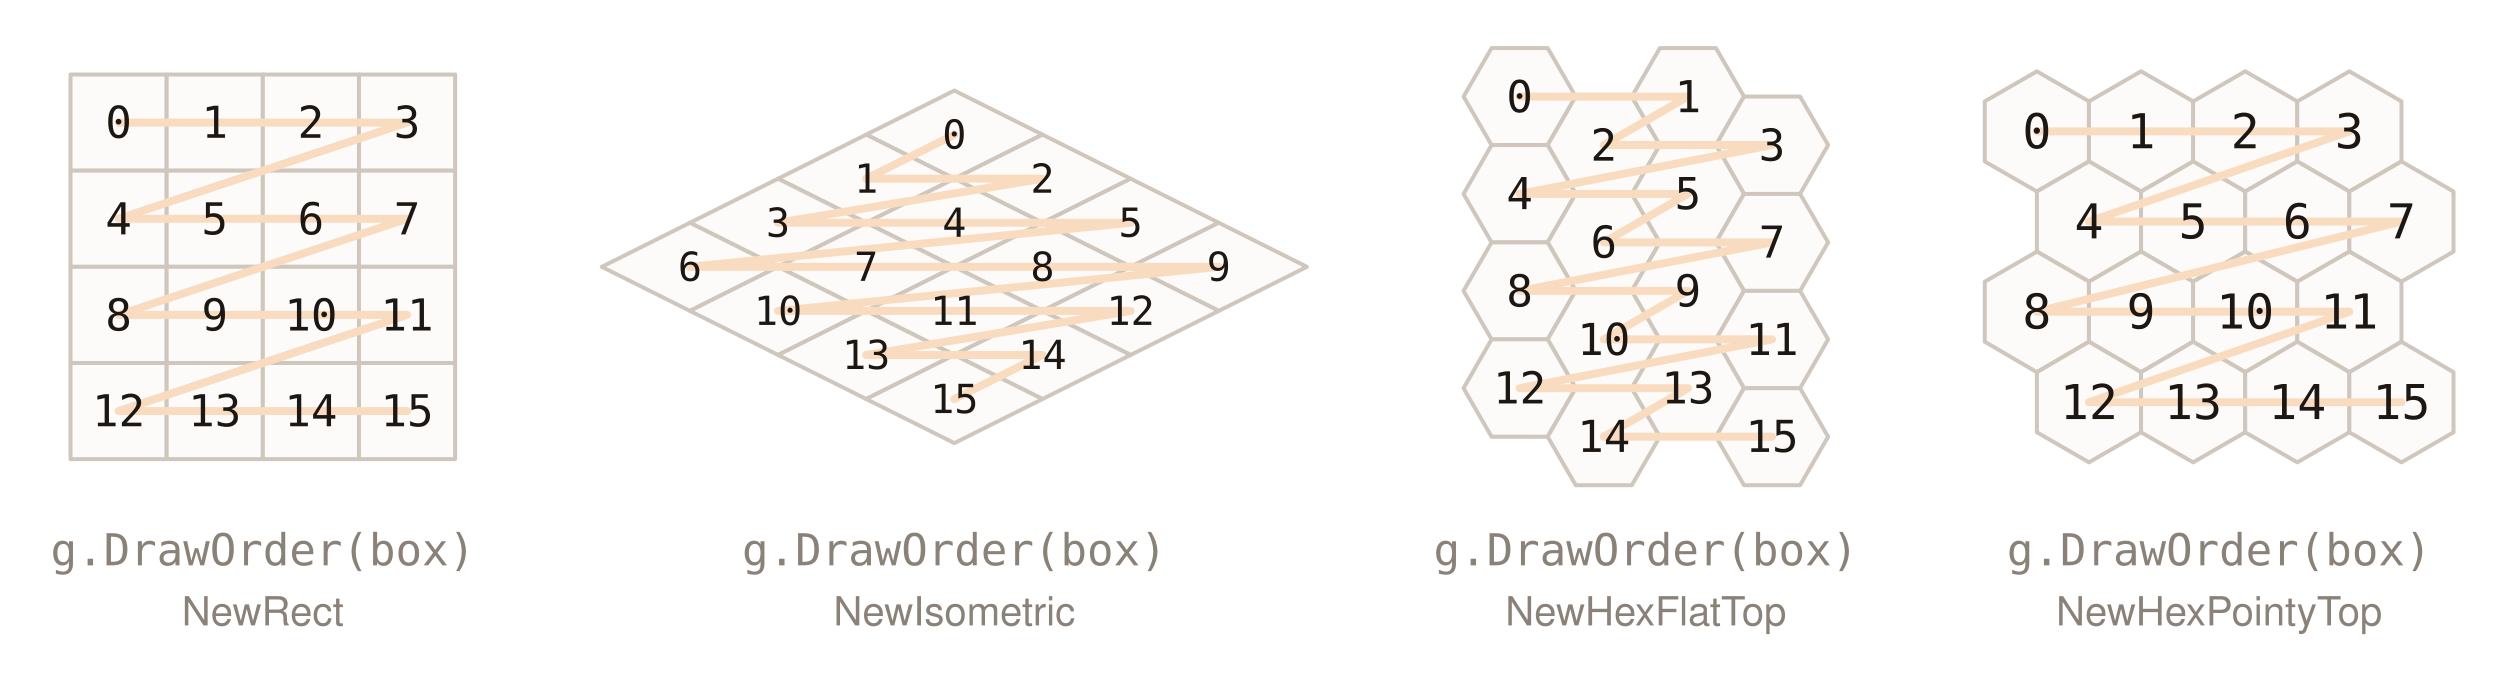
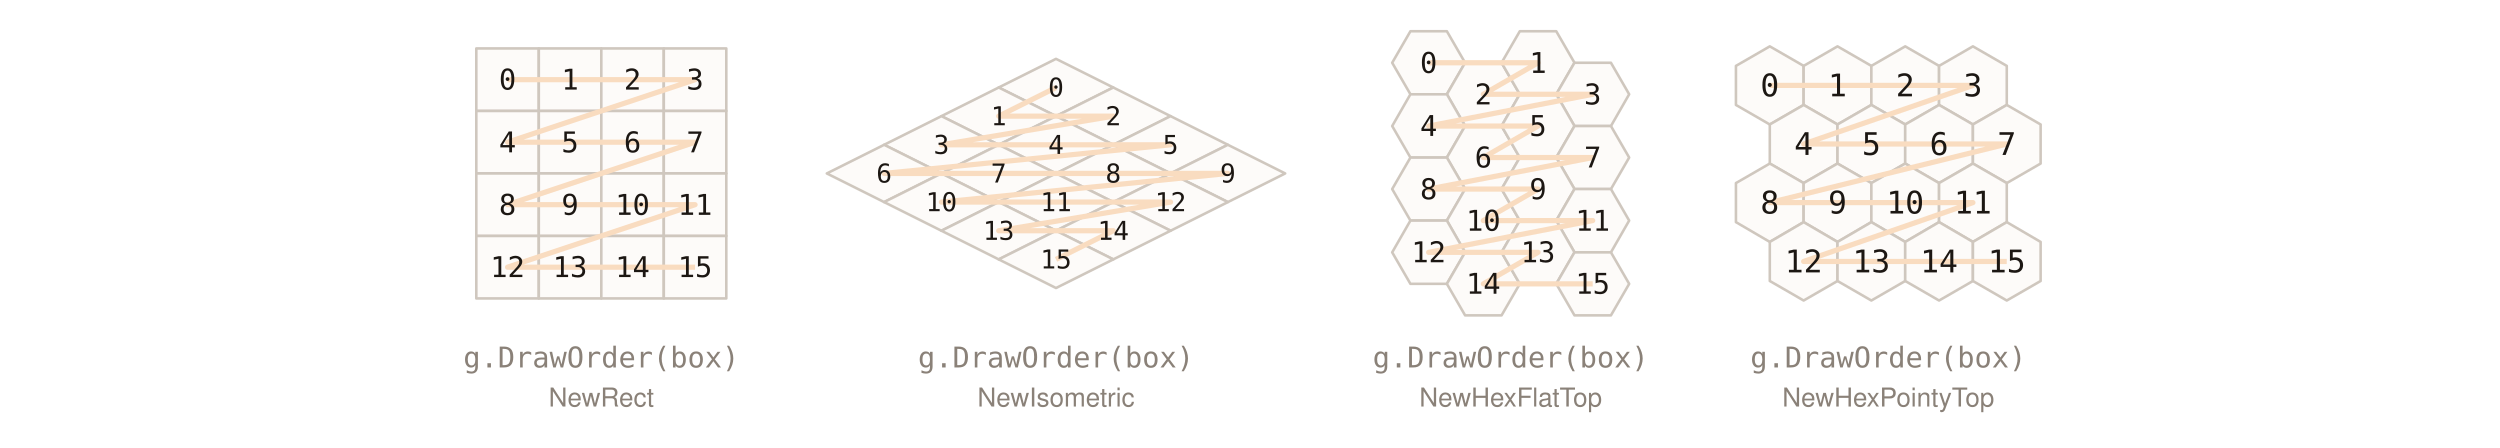
- <svg xmlns="http://www.w3.org/2000/svg" width="624" height="172" viewBox="0 0 624 172" role="img">
-   <g transform="translate(17.6 18.6)">
+ <svg xmlns="http://www.w3.org/2000/svg" width="960" height="172" viewBox="0 0 960 172" role="img">
+   <g transform="translate(182.9 18.6)">
    <polygon points="-0.0,0.0 24.0,-0.0 24.0,24.0 0.0,24.0" fill="#fdfbf9" stroke="#cfc7be" stroke-width="1" stroke-linejoin="round" />
    <polygon points="24.0,0.0 48.0,-0.0 48.0,24.0 24.0,24.0" fill="#fdfbf9" stroke="#cfc7be" stroke-width="1" stroke-linejoin="round" />
    <polygon points="48.0,0.0 72.0,-0.0 72.0,24.0 48.0,24.0" fill="#fdfbf9" stroke="#cfc7be" stroke-width="1" stroke-linejoin="round" />
    <polygon points="72.0,0.0 96.0,-0.0 96.0,24.0 72.0,24.0" fill="#fdfbf9" stroke="#cfc7be" stroke-width="1" stroke-linejoin="round" />
    <polygon points="-0.0,24.0 24.0,24.0 24.0,48.0 0.0,48.0" fill="#fdfbf9" stroke="#cfc7be" stroke-width="1" stroke-linejoin="round" />
    <polygon points="24.0,24.0 48.0,24.0 48.0,48.0 24.0,48.0" fill="#fdfbf9" stroke="#cfc7be" stroke-width="1" stroke-linejoin="round" />
    <polygon points="48.0,24.0 72.0,24.0 72.0,48.0 48.0,48.0" fill="#fdfbf9" stroke="#cfc7be" stroke-width="1" stroke-linejoin="round" />
    <polygon points="72.0,24.0 96.0,24.0 96.0,48.0 72.0,48.0" fill="#fdfbf9" stroke="#cfc7be" stroke-width="1" stroke-linejoin="round" />
    <polygon points="-0.0,48.0 24.0,48.0 24.0,72.0 0.0,72.0" fill="#fdfbf9" stroke="#cfc7be" stroke-width="1" stroke-linejoin="round" />
    <polygon points="24.0,48.0 48.0,48.0 48.0,72.0 24.0,72.0" fill="#fdfbf9" stroke="#cfc7be" stroke-width="1" stroke-linejoin="round" />
    <polygon points="48.0,48.0 72.0,48.0 72.0,72.0 48.0,72.0" fill="#fdfbf9" stroke="#cfc7be" stroke-width="1" stroke-linejoin="round" />
    <polygon points="72.0,48.0 96.0,48.0 96.0,72.0 72.0,72.0" fill="#fdfbf9" stroke="#cfc7be" stroke-width="1" stroke-linejoin="round" />
    <polygon points="-0.0,72.0 24.0,72.0 24.0,96.0 0.0,96.0" fill="#fdfbf9" stroke="#cfc7be" stroke-width="1" stroke-linejoin="round" />
    <polygon points="24.0,72.0 48.0,72.0 48.0,96.0 24.0,96.0" fill="#fdfbf9" stroke="#cfc7be" stroke-width="1" stroke-linejoin="round" />
    <polygon points="48.0,72.0 72.0,72.0 72.0,96.0 48.0,96.0" fill="#fdfbf9" stroke="#cfc7be" stroke-width="1" stroke-linejoin="round" />
    <polygon points="72.0,72.0 96.0,72.0 96.0,96.0 72.0,96.0" fill="#fdfbf9" stroke="#cfc7be" stroke-width="1" stroke-linejoin="round" />
-     <polyline points="12.0,12.0 36.0,12.0 60.0,12.0 84.0,12.0 12.0,36.0 36.0,36.0 60.0,36.0 84.0,36.0 12.0,60.0 36.0,60.0 60.0,60.0 84.0,60.0 12.0,84.0 36.0,84.0 60.0,84.0 84.0,84.0" fill="none" stroke="#f9dcc0" stroke-width="2" stroke-linejoin="round" stroke-linecap="round" />
-     <text x="12.0" y="15.8" font-family="ui-monospace, SFMono-Regular, Menlo, Consolas, monospace" font-size="11" text-anchor="middle">
-       <tspan fill="#1c1713">0</tspan>
-     </text>
-     <text x="36.0" y="15.8" font-family="ui-monospace, SFMono-Regular, Menlo, Consolas, monospace" font-size="11" text-anchor="middle">
-       <tspan fill="#1c1713">1</tspan>
-     </text>
-     <text x="60.0" y="15.8" font-family="ui-monospace, SFMono-Regular, Menlo, Consolas, monospace" font-size="11" text-anchor="middle">
-       <tspan fill="#1c1713">2</tspan>
-     </text>
-     <text x="84.0" y="15.8" font-family="ui-monospace, SFMono-Regular, Menlo, Consolas, monospace" font-size="11" text-anchor="middle">
-       <tspan fill="#1c1713">3</tspan>
-     </text>
-     <text x="12.0" y="39.9" font-family="ui-monospace, SFMono-Regular, Menlo, Consolas, monospace" font-size="11" text-anchor="middle">
-       <tspan fill="#1c1713">4</tspan>
-     </text>
-     <text x="36.0" y="39.9" font-family="ui-monospace, SFMono-Regular, Menlo, Consolas, monospace" font-size="11" text-anchor="middle">
-       <tspan fill="#1c1713">5</tspan>
-     </text>
-     <text x="60.0" y="39.9" font-family="ui-monospace, SFMono-Regular, Menlo, Consolas, monospace" font-size="11" text-anchor="middle">
-       <tspan fill="#1c1713">6</tspan>
-     </text>
-     <text x="84.0" y="39.9" font-family="ui-monospace, SFMono-Regular, Menlo, Consolas, monospace" font-size="11" text-anchor="middle">
-       <tspan fill="#1c1713">7</tspan>
-     </text>
-     <text x="12.0" y="63.9" font-family="ui-monospace, SFMono-Regular, Menlo, Consolas, monospace" font-size="11" text-anchor="middle">
-       <tspan fill="#1c1713">8</tspan>
-     </text>
-     <text x="36.0" y="63.9" font-family="ui-monospace, SFMono-Regular, Menlo, Consolas, monospace" font-size="11" text-anchor="middle">
-       <tspan fill="#1c1713">9</tspan>
-     </text>
-     <text x="60.0" y="63.9" font-family="ui-monospace, SFMono-Regular, Menlo, Consolas, monospace" font-size="11" text-anchor="middle">
-       <tspan fill="#1c1713">10</tspan>
-     </text>
-     <text x="84.0" y="63.9" font-family="ui-monospace, SFMono-Regular, Menlo, Consolas, monospace" font-size="11" text-anchor="middle">
-       <tspan fill="#1c1713">11</tspan>
-     </text>
-     <text x="12.0" y="87.8" font-family="ui-monospace, SFMono-Regular, Menlo, Consolas, monospace" font-size="11" text-anchor="middle">
-       <tspan fill="#1c1713">12</tspan>
-     </text>
-     <text x="36.0" y="87.8" font-family="ui-monospace, SFMono-Regular, Menlo, Consolas, monospace" font-size="11" text-anchor="middle">
-       <tspan fill="#1c1713">13</tspan>
-     </text>
-     <text x="60.0" y="87.8" font-family="ui-monospace, SFMono-Regular, Menlo, Consolas, monospace" font-size="11" text-anchor="middle">
-       <tspan fill="#1c1713">14</tspan>
-     </text>
-     <text x="84.0" y="87.8" font-family="ui-monospace, SFMono-Regular, Menlo, Consolas, monospace" font-size="11" text-anchor="middle">
-       <tspan fill="#1c1713">15</tspan>
-     </text>
+     <polyline points="12.0,12.0 36.0,12.0 60.0,12.0 84.0,12.0 12.0,36.0 36.0,36.0 60.0,36.0 84.0,36.0 12.0,60.0 36.0,60.0 60.0,60.0 84.0,60.0 12.0,84.0 36.0,84.0 60.0,84.0 84.0,84.0" fill="none" stroke="#f9dcc0" stroke-width="2" stroke-linejoin="round" />
+     <text x="12.0" y="15.8" font-family="ui-monospace, SFMono-Regular, Menlo, Consolas, monospace" font-size="11" text-anchor="middle" fill="#1c1713">0</text>
+     <text x="36.0" y="15.8" font-family="ui-monospace, SFMono-Regular, Menlo, Consolas, monospace" font-size="11" text-anchor="middle" fill="#1c1713">1</text>
+     <text x="60.0" y="15.8" font-family="ui-monospace, SFMono-Regular, Menlo, Consolas, monospace" font-size="11" text-anchor="middle" fill="#1c1713">2</text>
+     <text x="84.0" y="15.8" font-family="ui-monospace, SFMono-Regular, Menlo, Consolas, monospace" font-size="11" text-anchor="middle" fill="#1c1713">3</text>
+     <text x="12.0" y="39.9" font-family="ui-monospace, SFMono-Regular, Menlo, Consolas, monospace" font-size="11" text-anchor="middle" fill="#1c1713">4</text>
+     <text x="36.0" y="39.9" font-family="ui-monospace, SFMono-Regular, Menlo, Consolas, monospace" font-size="11" text-anchor="middle" fill="#1c1713">5</text>
+     <text x="60.0" y="39.9" font-family="ui-monospace, SFMono-Regular, Menlo, Consolas, monospace" font-size="11" text-anchor="middle" fill="#1c1713">6</text>
+     <text x="84.0" y="39.9" font-family="ui-monospace, SFMono-Regular, Menlo, Consolas, monospace" font-size="11" text-anchor="middle" fill="#1c1713">7</text>
+     <text x="12.0" y="63.9" font-family="ui-monospace, SFMono-Regular, Menlo, Consolas, monospace" font-size="11" text-anchor="middle" fill="#1c1713">8</text>
+     <text x="36.0" y="63.9" font-family="ui-monospace, SFMono-Regular, Menlo, Consolas, monospace" font-size="11" text-anchor="middle" fill="#1c1713">9</text>
+     <text x="60.0" y="63.9" font-family="ui-monospace, SFMono-Regular, Menlo, Consolas, monospace" font-size="11" text-anchor="middle" fill="#1c1713">10</text>
+     <text x="84.0" y="63.9" font-family="ui-monospace, SFMono-Regular, Menlo, Consolas, monospace" font-size="11" text-anchor="middle" fill="#1c1713">11</text>
+     <text x="12.0" y="87.8" font-family="ui-monospace, SFMono-Regular, Menlo, Consolas, monospace" font-size="11" text-anchor="middle" fill="#1c1713">12</text>
+     <text x="36.0" y="87.8" font-family="ui-monospace, SFMono-Regular, Menlo, Consolas, monospace" font-size="11" text-anchor="middle" fill="#1c1713">13</text>
+     <text x="60.0" y="87.8" font-family="ui-monospace, SFMono-Regular, Menlo, Consolas, monospace" font-size="11" text-anchor="middle" fill="#1c1713">14</text>
+     <text x="84.0" y="87.8" font-family="ui-monospace, SFMono-Regular, Menlo, Consolas, monospace" font-size="11" text-anchor="middle" fill="#1c1713">15</text>
  </g>
-   <text x="65.6" y="141.1" font-family="ui-monospace, SFMono-Regular, Menlo, Consolas, monospace" font-size="11" text-anchor="middle" fill="#8a8178">g.DrawOrder(box)</text>
-   <text x="65.6" y="156.1" font-family="Helvetica Neue, Helvetica, Arial, sans-serif" font-size="10" text-anchor="middle" fill="#8a8178">NewRect</text>
-   <g transform="translate(150.2 22.6)">
+   <text x="230.9" y="141.1" font-family="ui-monospace, SFMono-Regular, Menlo, Consolas, monospace" font-size="11" text-anchor="middle" fill="#8a8178">g.DrawOrder(box)</text>
+   <text x="230.9" y="156.1" font-family="Helvetica Neue, Helvetica, Arial, sans-serif" font-size="10" text-anchor="middle" fill="#8a8178">NewRect</text>
+   <g transform="translate(317.5 22.6)">
    <polygon points="88.0,0.0 110.0,11.0 88.0,22.0 66.0,11.0" fill="#fdfbf9" stroke="#cfc7be" stroke-width="1" stroke-linejoin="round" />
    <polygon points="110.0,11.0 132.0,22.0 110.0,33.0 88.0,22.0" fill="#fdfbf9" stroke="#cfc7be" stroke-width="1" stroke-linejoin="round" />
    <polygon points="132.0,22.0 154.0,33.0 132.0,44.0 110.0,33.0" fill="#fdfbf9" stroke="#cfc7be" stroke-width="1" stroke-linejoin="round" />
    <polygon points="154.0,33.0 176.0,44.0 154.0,55.0 132.0,44.0" fill="#fdfbf9" stroke="#cfc7be" stroke-width="1" stroke-linejoin="round" />
    <polygon points="66.0,11.0 88.0,22.0 66.0,33.0 44.0,22.0" fill="#fdfbf9" stroke="#cfc7be" stroke-width="1" stroke-linejoin="round" />
    <polygon points="88.0,22.0 110.0,33.0 88.0,44.0 66.0,33.0" fill="#fdfbf9" stroke="#cfc7be" stroke-width="1" stroke-linejoin="round" />
    <polygon points="110.0,33.0 132.0,44.0 110.0,55.0 88.0,44.0" fill="#fdfbf9" stroke="#cfc7be" stroke-width="1" stroke-linejoin="round" />
    <polygon points="132.0,44.0 154.0,55.0 132.0,66.0 110.0,55.0" fill="#fdfbf9" stroke="#cfc7be" stroke-width="1" stroke-linejoin="round" />
    <polygon points="44.0,22.0 66.0,33.0 44.0,44.0 22.0,33.0" fill="#fdfbf9" stroke="#cfc7be" stroke-width="1" stroke-linejoin="round" />
    <polygon points="66.0,33.0 88.0,44.0 66.0,55.0 44.0,44.0" fill="#fdfbf9" stroke="#cfc7be" stroke-width="1" stroke-linejoin="round" />
    <polygon points="88.0,44.0 110.0,55.0 88.0,66.0 66.0,55.0" fill="#fdfbf9" stroke="#cfc7be" stroke-width="1" stroke-linejoin="round" />
    <polygon points="110.0,55.0 132.0,66.0 110.0,77.0 88.0,66.0" fill="#fdfbf9" stroke="#cfc7be" stroke-width="1" stroke-linejoin="round" />
    <polygon points="22.0,33.0 44.0,44.0 22.0,55.0 0.0,44.0" fill="#fdfbf9" stroke="#cfc7be" stroke-width="1" stroke-linejoin="round" />
    <polygon points="44.0,44.0 66.0,55.0 44.0,66.0 22.0,55.0" fill="#fdfbf9" stroke="#cfc7be" stroke-width="1" stroke-linejoin="round" />
    <polygon points="66.0,55.0 88.0,66.0 66.0,77.0 44.0,66.0" fill="#fdfbf9" stroke="#cfc7be" stroke-width="1" stroke-linejoin="round" />
    <polygon points="88.0,66.0 110.0,77.0 88.0,88.0 66.0,77.0" fill="#fdfbf9" stroke="#cfc7be" stroke-width="1" stroke-linejoin="round" />
-     <polyline points="88.0,11.0 66.0,22.0 110.0,22.0 44.0,33.0 88.0,33.0 132.0,33.0 22.0,44.0 66.0,44.0 110.0,44.0 154.0,44.0 44.0,55.0 88.0,55.0 132.0,55.0 66.0,66.0 110.0,66.0 88.0,77.0" fill="none" stroke="#f9dcc0" stroke-width="2" stroke-linejoin="round" stroke-linecap="round" />
-     <text x="88.0" y="14.5" font-family="ui-monospace, SFMono-Regular, Menlo, Consolas, monospace" font-size="10" text-anchor="middle">
-       <tspan fill="#1c1713">0</tspan>
-     </text>
-     <text x="66.0" y="25.5" font-family="ui-monospace, SFMono-Regular, Menlo, Consolas, monospace" font-size="10" text-anchor="middle">
-       <tspan fill="#1c1713">1</tspan>
-     </text>
-     <text x="110.0" y="25.5" font-family="ui-monospace, SFMono-Regular, Menlo, Consolas, monospace" font-size="10" text-anchor="middle">
-       <tspan fill="#1c1713">2</tspan>
-     </text>
-     <text x="44.0" y="36.5" font-family="ui-monospace, SFMono-Regular, Menlo, Consolas, monospace" font-size="10" text-anchor="middle">
-       <tspan fill="#1c1713">3</tspan>
-     </text>
-     <text x="88.0" y="36.5" font-family="ui-monospace, SFMono-Regular, Menlo, Consolas, monospace" font-size="10" text-anchor="middle">
-       <tspan fill="#1c1713">4</tspan>
-     </text>
-     <text x="132.0" y="36.5" font-family="ui-monospace, SFMono-Regular, Menlo, Consolas, monospace" font-size="10" text-anchor="middle">
-       <tspan fill="#1c1713">5</tspan>
-     </text>
-     <text x="22.0" y="47.5" font-family="ui-monospace, SFMono-Regular, Menlo, Consolas, monospace" font-size="10" text-anchor="middle">
-       <tspan fill="#1c1713">6</tspan>
-     </text>
-     <text x="66.0" y="47.5" font-family="ui-monospace, SFMono-Regular, Menlo, Consolas, monospace" font-size="10" text-anchor="middle">
-       <tspan fill="#1c1713">7</tspan>
-     </text>
-     <text x="110.0" y="47.5" font-family="ui-monospace, SFMono-Regular, Menlo, Consolas, monospace" font-size="10" text-anchor="middle">
-       <tspan fill="#1c1713">8</tspan>
-     </text>
-     <text x="154.0" y="47.5" font-family="ui-monospace, SFMono-Regular, Menlo, Consolas, monospace" font-size="10" text-anchor="middle">
-       <tspan fill="#1c1713">9</tspan>
-     </text>
-     <text x="44.0" y="58.5" font-family="ui-monospace, SFMono-Regular, Menlo, Consolas, monospace" font-size="10" text-anchor="middle">
-       <tspan fill="#1c1713">10</tspan>
-     </text>
-     <text x="88.0" y="58.5" font-family="ui-monospace, SFMono-Regular, Menlo, Consolas, monospace" font-size="10" text-anchor="middle">
-       <tspan fill="#1c1713">11</tspan>
-     </text>
-     <text x="132.0" y="58.5" font-family="ui-monospace, SFMono-Regular, Menlo, Consolas, monospace" font-size="10" text-anchor="middle">
-       <tspan fill="#1c1713">12</tspan>
-     </text>
-     <text x="66.0" y="69.5" font-family="ui-monospace, SFMono-Regular, Menlo, Consolas, monospace" font-size="10" text-anchor="middle">
-       <tspan fill="#1c1713">13</tspan>
-     </text>
-     <text x="110.0" y="69.5" font-family="ui-monospace, SFMono-Regular, Menlo, Consolas, monospace" font-size="10" text-anchor="middle">
-       <tspan fill="#1c1713">14</tspan>
-     </text>
-     <text x="88.0" y="80.5" font-family="ui-monospace, SFMono-Regular, Menlo, Consolas, monospace" font-size="10" text-anchor="middle">
-       <tspan fill="#1c1713">15</tspan>
-     </text>
+     <polyline points="88.0,11.0 66.0,22.0 110.0,22.0 44.0,33.0 88.0,33.0 132.0,33.0 22.0,44.0 66.0,44.0 110.0,44.0 154.0,44.0 44.0,55.0 88.0,55.0 132.0,55.0 66.0,66.0 110.0,66.0 88.0,77.0" fill="none" stroke="#f9dcc0" stroke-width="2" stroke-linejoin="round" />
+     <text x="88.0" y="14.5" font-family="ui-monospace, SFMono-Regular, Menlo, Consolas, monospace" font-size="10" text-anchor="middle" fill="#1c1713">0</text>
+     <text x="66.0" y="25.5" font-family="ui-monospace, SFMono-Regular, Menlo, Consolas, monospace" font-size="10" text-anchor="middle" fill="#1c1713">1</text>
+     <text x="110.0" y="25.5" font-family="ui-monospace, SFMono-Regular, Menlo, Consolas, monospace" font-size="10" text-anchor="middle" fill="#1c1713">2</text>
+     <text x="44.0" y="36.5" font-family="ui-monospace, SFMono-Regular, Menlo, Consolas, monospace" font-size="10" text-anchor="middle" fill="#1c1713">3</text>
+     <text x="88.0" y="36.5" font-family="ui-monospace, SFMono-Regular, Menlo, Consolas, monospace" font-size="10" text-anchor="middle" fill="#1c1713">4</text>
+     <text x="132.0" y="36.5" font-family="ui-monospace, SFMono-Regular, Menlo, Consolas, monospace" font-size="10" text-anchor="middle" fill="#1c1713">5</text>
+     <text x="22.0" y="47.5" font-family="ui-monospace, SFMono-Regular, Menlo, Consolas, monospace" font-size="10" text-anchor="middle" fill="#1c1713">6</text>
+     <text x="66.0" y="47.5" font-family="ui-monospace, SFMono-Regular, Menlo, Consolas, monospace" font-size="10" text-anchor="middle" fill="#1c1713">7</text>
+     <text x="110.0" y="47.5" font-family="ui-monospace, SFMono-Regular, Menlo, Consolas, monospace" font-size="10" text-anchor="middle" fill="#1c1713">8</text>
+     <text x="154.0" y="47.5" font-family="ui-monospace, SFMono-Regular, Menlo, Consolas, monospace" font-size="10" text-anchor="middle" fill="#1c1713">9</text>
+     <text x="44.0" y="58.5" font-family="ui-monospace, SFMono-Regular, Menlo, Consolas, monospace" font-size="10" text-anchor="middle" fill="#1c1713">10</text>
+     <text x="88.0" y="58.5" font-family="ui-monospace, SFMono-Regular, Menlo, Consolas, monospace" font-size="10" text-anchor="middle" fill="#1c1713">11</text>
+     <text x="132.0" y="58.5" font-family="ui-monospace, SFMono-Regular, Menlo, Consolas, monospace" font-size="10" text-anchor="middle" fill="#1c1713">12</text>
+     <text x="66.0" y="69.5" font-family="ui-monospace, SFMono-Regular, Menlo, Consolas, monospace" font-size="10" text-anchor="middle" fill="#1c1713">13</text>
+     <text x="110.0" y="69.5" font-family="ui-monospace, SFMono-Regular, Menlo, Consolas, monospace" font-size="10" text-anchor="middle" fill="#1c1713">14</text>
+     <text x="88.0" y="80.5" font-family="ui-monospace, SFMono-Regular, Menlo, Consolas, monospace" font-size="10" text-anchor="middle" fill="#1c1713">15</text>
  </g>
-   <text x="238.2" y="141.1" font-family="ui-monospace, SFMono-Regular, Menlo, Consolas, monospace" font-size="11" text-anchor="middle" fill="#8a8178">g.DrawOrder(box)</text>
-   <text x="238.2" y="156.1" font-family="Helvetica Neue, Helvetica, Arial, sans-serif" font-size="10" text-anchor="middle" fill="#8a8178">NewIsometric</text>
-   <g transform="translate(365.3 12.0)">
+   <text x="405.5" y="141.1" font-family="ui-monospace, SFMono-Regular, Menlo, Consolas, monospace" font-size="11" text-anchor="middle" fill="#8a8178">g.DrawOrder(box)</text>
+   <text x="405.5" y="156.1" font-family="Helvetica Neue, Helvetica, Arial, sans-serif" font-size="10" text-anchor="middle" fill="#8a8178">NewIsometric</text>
+   <g transform="translate(534.6 12.0)">
    <polygon points="7.0,0.0 21.0,-0.0 28.0,12.1 21.0,24.2 7.0,24.2 0.0,12.1" fill="#fdfbf9" stroke="#cfc7be" stroke-width="1" stroke-linejoin="round" />
    <polygon points="28.0,12.1 42.0,12.1 49.0,24.2 42.0,36.4 28.0,36.4 21.0,24.2" fill="#fdfbf9" stroke="#cfc7be" stroke-width="1" stroke-linejoin="round" />
    <polygon points="49.0,0.0 63.0,-0.0 70.0,12.1 63.0,24.2 49.0,24.2 42.0,12.1" fill="#fdfbf9" stroke="#cfc7be" stroke-width="1" stroke-linejoin="round" />
    <polygon points="70.0,12.1 84.0,12.1 91.0,24.2 84.0,36.4 70.0,36.4 63.0,24.2" fill="#fdfbf9" stroke="#cfc7be" stroke-width="1" stroke-linejoin="round" />
    <polygon points="7.0,24.2 21.0,24.2 28.0,36.4 21.0,48.5 7.0,48.5 0.0,36.4" fill="#fdfbf9" stroke="#cfc7be" stroke-width="1" stroke-linejoin="round" />
    <polygon points="28.0,36.4 42.0,36.4 49.0,48.5 42.0,60.6 28.0,60.6 21.0,48.5" fill="#fdfbf9" stroke="#cfc7be" stroke-width="1" stroke-linejoin="round" />
    <polygon points="49.0,24.2 63.0,24.2 70.0,36.4 63.0,48.5 49.0,48.5 42.0,36.4" fill="#fdfbf9" stroke="#cfc7be" stroke-width="1" stroke-linejoin="round" />
    <polygon points="70.0,36.4 84.0,36.4 91.0,48.5 84.0,60.6 70.0,60.6 63.0,48.5" fill="#fdfbf9" stroke="#cfc7be" stroke-width="1" stroke-linejoin="round" />
    <polygon points="7.0,48.5 21.0,48.5 28.0,60.6 21.0,72.7 7.0,72.7 0.0,60.6" fill="#fdfbf9" stroke="#cfc7be" stroke-width="1" stroke-linejoin="round" />
    <polygon points="28.0,60.6 42.0,60.6 49.0,72.7 42.0,84.9 28.0,84.9 21.0,72.7" fill="#fdfbf9" stroke="#cfc7be" stroke-width="1" stroke-linejoin="round" />
    <polygon points="49.0,48.5 63.0,48.5 70.0,60.6 63.0,72.7 49.0,72.7 42.0,60.6" fill="#fdfbf9" stroke="#cfc7be" stroke-width="1" stroke-linejoin="round" />
    <polygon points="70.0,60.6 84.0,60.6 91.0,72.7 84.0,84.9 70.0,84.9 63.0,72.7" fill="#fdfbf9" stroke="#cfc7be" stroke-width="1" stroke-linejoin="round" />
    <polygon points="7.0,72.7 21.0,72.7 28.0,84.9 21.0,97.0 7.0,97.0 0.0,84.9" fill="#fdfbf9" stroke="#cfc7be" stroke-width="1" stroke-linejoin="round" />
    <polygon points="28.0,84.9 42.0,84.9 49.0,97.0 42.0,109.1 28.0,109.1 21.0,97.0" fill="#fdfbf9" stroke="#cfc7be" stroke-width="1" stroke-linejoin="round" />
    <polygon points="49.0,72.7 63.0,72.7 70.0,84.9 63.0,97.0 49.0,97.0 42.0,84.9" fill="#fdfbf9" stroke="#cfc7be" stroke-width="1" stroke-linejoin="round" />
    <polygon points="70.0,84.9 84.0,84.9 91.0,97.0 84.0,109.1 70.0,109.1 63.0,97.0" fill="#fdfbf9" stroke="#cfc7be" stroke-width="1" stroke-linejoin="round" />
-     <polyline points="14.0,12.1 56.0,12.1 35.0,24.2 77.0,24.2 14.0,36.4 56.0,36.4 35.0,48.5 77.0,48.5 14.0,60.6 56.0,60.6 35.0,72.7 77.0,72.7 14.0,84.9 56.0,84.9 35.0,97.0 77.0,97.0" fill="none" stroke="#f9dcc0" stroke-width="2" stroke-linejoin="round" stroke-linecap="round" />
-     <text x="14.0" y="16.0" font-family="ui-monospace, SFMono-Regular, Menlo, Consolas, monospace" font-size="11" text-anchor="middle">
-       <tspan fill="#1c1713">0</tspan>
-     </text>
-     <text x="56.0" y="16.0" font-family="ui-monospace, SFMono-Regular, Menlo, Consolas, monospace" font-size="11" text-anchor="middle">
-       <tspan fill="#1c1713">1</tspan>
-     </text>
-     <text x="35.0" y="28.1" font-family="ui-monospace, SFMono-Regular, Menlo, Consolas, monospace" font-size="11" text-anchor="middle">
-       <tspan fill="#1c1713">2</tspan>
-     </text>
-     <text x="77.0" y="28.1" font-family="ui-monospace, SFMono-Regular, Menlo, Consolas, monospace" font-size="11" text-anchor="middle">
-       <tspan fill="#1c1713">3</tspan>
-     </text>
-     <text x="14.0" y="40.2" font-family="ui-monospace, SFMono-Regular, Menlo, Consolas, monospace" font-size="11" text-anchor="middle">
-       <tspan fill="#1c1713">4</tspan>
-     </text>
-     <text x="56.0" y="40.2" font-family="ui-monospace, SFMono-Regular, Menlo, Consolas, monospace" font-size="11" text-anchor="middle">
-       <tspan fill="#1c1713">5</tspan>
-     </text>
-     <text x="35.0" y="52.3" font-family="ui-monospace, SFMono-Regular, Menlo, Consolas, monospace" font-size="11" text-anchor="middle">
-       <tspan fill="#1c1713">6</tspan>
-     </text>
-     <text x="77.0" y="52.3" font-family="ui-monospace, SFMono-Regular, Menlo, Consolas, monospace" font-size="11" text-anchor="middle">
-       <tspan fill="#1c1713">7</tspan>
-     </text>
-     <text x="14.0" y="64.5" font-family="ui-monospace, SFMono-Regular, Menlo, Consolas, monospace" font-size="11" text-anchor="middle">
-       <tspan fill="#1c1713">8</tspan>
-     </text>
-     <text x="56.0" y="64.5" font-family="ui-monospace, SFMono-Regular, Menlo, Consolas, monospace" font-size="11" text-anchor="middle">
-       <tspan fill="#1c1713">9</tspan>
-     </text>
-     <text x="35.0" y="76.6" font-family="ui-monospace, SFMono-Regular, Menlo, Consolas, monospace" font-size="11" text-anchor="middle">
-       <tspan fill="#1c1713">10</tspan>
-     </text>
-     <text x="77.0" y="76.6" font-family="ui-monospace, SFMono-Regular, Menlo, Consolas, monospace" font-size="11" text-anchor="middle">
-       <tspan fill="#1c1713">11</tspan>
-     </text>
-     <text x="14.0" y="88.7" font-family="ui-monospace, SFMono-Regular, Menlo, Consolas, monospace" font-size="11" text-anchor="middle">
-       <tspan fill="#1c1713">12</tspan>
-     </text>
-     <text x="56.0" y="88.7" font-family="ui-monospace, SFMono-Regular, Menlo, Consolas, monospace" font-size="11" text-anchor="middle">
-       <tspan fill="#1c1713">13</tspan>
-     </text>
-     <text x="35.0" y="100.8" font-family="ui-monospace, SFMono-Regular, Menlo, Consolas, monospace" font-size="11" text-anchor="middle">
-       <tspan fill="#1c1713">14</tspan>
-     </text>
-     <text x="77.0" y="100.8" font-family="ui-monospace, SFMono-Regular, Menlo, Consolas, monospace" font-size="11" text-anchor="middle">
-       <tspan fill="#1c1713">15</tspan>
-     </text>
+     <polyline points="14.0,12.1 56.0,12.1 35.0,24.2 77.0,24.2 14.0,36.4 56.0,36.4 35.0,48.5 77.0,48.5 14.0,60.6 56.0,60.6 35.0,72.7 77.0,72.7 14.0,84.9 56.0,84.9 35.0,97.0 77.0,97.0" fill="none" stroke="#f9dcc0" stroke-width="2" stroke-linejoin="round" />
+     <text x="14.0" y="16.0" font-family="ui-monospace, SFMono-Regular, Menlo, Consolas, monospace" font-size="11" text-anchor="middle" fill="#1c1713">0</text>
+     <text x="56.0" y="16.0" font-family="ui-monospace, SFMono-Regular, Menlo, Consolas, monospace" font-size="11" text-anchor="middle" fill="#1c1713">1</text>
+     <text x="35.0" y="28.1" font-family="ui-monospace, SFMono-Regular, Menlo, Consolas, monospace" font-size="11" text-anchor="middle" fill="#1c1713">2</text>
+     <text x="77.0" y="28.1" font-family="ui-monospace, SFMono-Regular, Menlo, Consolas, monospace" font-size="11" text-anchor="middle" fill="#1c1713">3</text>
+     <text x="14.0" y="40.2" font-family="ui-monospace, SFMono-Regular, Menlo, Consolas, monospace" font-size="11" text-anchor="middle" fill="#1c1713">4</text>
+     <text x="56.0" y="40.2" font-family="ui-monospace, SFMono-Regular, Menlo, Consolas, monospace" font-size="11" text-anchor="middle" fill="#1c1713">5</text>
+     <text x="35.0" y="52.3" font-family="ui-monospace, SFMono-Regular, Menlo, Consolas, monospace" font-size="11" text-anchor="middle" fill="#1c1713">6</text>
+     <text x="77.0" y="52.3" font-family="ui-monospace, SFMono-Regular, Menlo, Consolas, monospace" font-size="11" text-anchor="middle" fill="#1c1713">7</text>
+     <text x="14.0" y="64.5" font-family="ui-monospace, SFMono-Regular, Menlo, Consolas, monospace" font-size="11" text-anchor="middle" fill="#1c1713">8</text>
+     <text x="56.0" y="64.5" font-family="ui-monospace, SFMono-Regular, Menlo, Consolas, monospace" font-size="11" text-anchor="middle" fill="#1c1713">9</text>
+     <text x="35.0" y="76.6" font-family="ui-monospace, SFMono-Regular, Menlo, Consolas, monospace" font-size="11" text-anchor="middle" fill="#1c1713">10</text>
+     <text x="77.0" y="76.6" font-family="ui-monospace, SFMono-Regular, Menlo, Consolas, monospace" font-size="11" text-anchor="middle" fill="#1c1713">11</text>
+     <text x="14.0" y="88.7" font-family="ui-monospace, SFMono-Regular, Menlo, Consolas, monospace" font-size="11" text-anchor="middle" fill="#1c1713">12</text>
+     <text x="56.0" y="88.7" font-family="ui-monospace, SFMono-Regular, Menlo, Consolas, monospace" font-size="11" text-anchor="middle" fill="#1c1713">13</text>
+     <text x="35.0" y="100.8" font-family="ui-monospace, SFMono-Regular, Menlo, Consolas, monospace" font-size="11" text-anchor="middle" fill="#1c1713">14</text>
+     <text x="77.0" y="100.8" font-family="ui-monospace, SFMono-Regular, Menlo, Consolas, monospace" font-size="11" text-anchor="middle" fill="#1c1713">15</text>
  </g>
-   <text x="410.8" y="141.1" font-family="ui-monospace, SFMono-Regular, Menlo, Consolas, monospace" font-size="11" text-anchor="middle" fill="#8a8178">g.DrawOrder(box)</text>
-   <text x="410.8" y="156.1" font-family="Helvetica Neue, Helvetica, Arial, sans-serif" font-size="10" text-anchor="middle" fill="#8a8178">NewHexFlatTop</text>
-   <g transform="translate(495.4 17.8)">
+   <text x="580.1" y="141.1" font-family="ui-monospace, SFMono-Regular, Menlo, Consolas, monospace" font-size="11" text-anchor="middle" fill="#8a8178">g.DrawOrder(box)</text>
+   <text x="580.1" y="156.1" font-family="Helvetica Neue, Helvetica, Arial, sans-serif" font-size="10" text-anchor="middle" fill="#8a8178">NewHexFlatTop</text>
+   <g transform="translate(666.6 17.8)">
    <polygon points="13.0,0.0 26.0,7.5 26.0,22.5 13.0,30.0 -0.0,22.5 -0.0,7.5" fill="#fdfbf9" stroke="#cfc7be" stroke-width="1" stroke-linejoin="round" />
    <polygon points="39.0,0.0 52.0,7.5 52.0,22.5 39.0,30.0 26.0,22.5 26.0,7.5" fill="#fdfbf9" stroke="#cfc7be" stroke-width="1" stroke-linejoin="round" />
    <polygon points="65.0,0.0 78.0,7.5 78.0,22.5 65.0,30.0 52.0,22.5 52.0,7.5" fill="#fdfbf9" stroke="#cfc7be" stroke-width="1" stroke-linejoin="round" />
    <polygon points="91.0,0.0 104.0,7.5 104.0,22.5 91.0,30.0 78.0,22.5 78.0,7.5" fill="#fdfbf9" stroke="#cfc7be" stroke-width="1" stroke-linejoin="round" />
    <polygon points="26.0,22.5 39.0,30.0 39.0,45.0 26.0,52.5 13.0,45.0 13.0,30.0" fill="#fdfbf9" stroke="#cfc7be" stroke-width="1" stroke-linejoin="round" />
    <polygon points="52.0,22.5 65.0,30.0 65.0,45.0 52.0,52.5 39.0,45.0 39.0,30.0" fill="#fdfbf9" stroke="#cfc7be" stroke-width="1" stroke-linejoin="round" />
    <polygon points="78.0,22.5 91.0,30.0 91.0,45.0 78.0,52.5 65.0,45.0 65.0,30.0" fill="#fdfbf9" stroke="#cfc7be" stroke-width="1" stroke-linejoin="round" />
    <polygon points="104.0,22.5 117.0,30.0 117.0,45.0 104.0,52.5 91.0,45.0 91.0,30.0" fill="#fdfbf9" stroke="#cfc7be" stroke-width="1" stroke-linejoin="round" />
    <polygon points="13.0,45.0 26.0,52.5 26.0,67.5 13.0,75.1 -0.0,67.5 -0.0,52.5" fill="#fdfbf9" stroke="#cfc7be" stroke-width="1" stroke-linejoin="round" />
    <polygon points="39.0,45.0 52.0,52.5 52.0,67.5 39.0,75.1 26.0,67.5 26.0,52.5" fill="#fdfbf9" stroke="#cfc7be" stroke-width="1" stroke-linejoin="round" />
    <polygon points="65.0,45.0 78.0,52.5 78.0,67.5 65.0,75.1 52.0,67.5 52.0,52.5" fill="#fdfbf9" stroke="#cfc7be" stroke-width="1" stroke-linejoin="round" />
    <polygon points="91.0,45.0 104.0,52.5 104.0,67.5 91.0,75.1 78.0,67.5 78.0,52.5" fill="#fdfbf9" stroke="#cfc7be" stroke-width="1" stroke-linejoin="round" />
    <polygon points="26.0,67.5 39.0,75.1 39.0,90.1 26.0,97.6 13.0,90.1 13.0,75.1" fill="#fdfbf9" stroke="#cfc7be" stroke-width="1" stroke-linejoin="round" />
    <polygon points="52.0,67.5 65.0,75.1 65.0,90.1 52.0,97.6 39.0,90.1 39.0,75.1" fill="#fdfbf9" stroke="#cfc7be" stroke-width="1" stroke-linejoin="round" />
    <polygon points="78.0,67.5 91.0,75.1 91.0,90.1 78.0,97.6 65.0,90.1 65.0,75.1" fill="#fdfbf9" stroke="#cfc7be" stroke-width="1" stroke-linejoin="round" />
    <polygon points="104.0,67.5 117.0,75.1 117.0,90.1 104.0,97.6 91.0,90.1 91.0,75.1" fill="#fdfbf9" stroke="#cfc7be" stroke-width="1" stroke-linejoin="round" />
-     <polyline points="13.0,15.0 39.0,15.0 65.0,15.0 91.0,15.0 26.0,37.5 52.0,37.5 78.0,37.5 104.0,37.5 13.0,60.0 39.0,60.0 65.0,60.0 91.0,60.0 26.0,82.6 52.0,82.6 78.0,82.6 104.0,82.6" fill="none" stroke="#f9dcc0" stroke-width="2" stroke-linejoin="round" stroke-linecap="round" />
-     <text x="13.0" y="19.2" font-family="ui-monospace, SFMono-Regular, Menlo, Consolas, monospace" font-size="12" text-anchor="middle">
-       <tspan fill="#1c1713">0</tspan>
-     </text>
-     <text x="39.0" y="19.2" font-family="ui-monospace, SFMono-Regular, Menlo, Consolas, monospace" font-size="12" text-anchor="middle">
-       <tspan fill="#1c1713">1</tspan>
-     </text>
-     <text x="65.0" y="19.2" font-family="ui-monospace, SFMono-Regular, Menlo, Consolas, monospace" font-size="12" text-anchor="middle">
-       <tspan fill="#1c1713">2</tspan>
-     </text>
-     <text x="91.0" y="19.2" font-family="ui-monospace, SFMono-Regular, Menlo, Consolas, monospace" font-size="12" text-anchor="middle">
-       <tspan fill="#1c1713">3</tspan>
-     </text>
-     <text x="26.0" y="41.7" font-family="ui-monospace, SFMono-Regular, Menlo, Consolas, monospace" font-size="12" text-anchor="middle">
-       <tspan fill="#1c1713">4</tspan>
-     </text>
-     <text x="52.0" y="41.7" font-family="ui-monospace, SFMono-Regular, Menlo, Consolas, monospace" font-size="12" text-anchor="middle">
-       <tspan fill="#1c1713">5</tspan>
-     </text>
-     <text x="78.0" y="41.7" font-family="ui-monospace, SFMono-Regular, Menlo, Consolas, monospace" font-size="12" text-anchor="middle">
-       <tspan fill="#1c1713">6</tspan>
-     </text>
-     <text x="104.0" y="41.7" font-family="ui-monospace, SFMono-Regular, Menlo, Consolas, monospace" font-size="12" text-anchor="middle">
-       <tspan fill="#1c1713">7</tspan>
-     </text>
-     <text x="13.0" y="64.2" font-family="ui-monospace, SFMono-Regular, Menlo, Consolas, monospace" font-size="12" text-anchor="middle">
-       <tspan fill="#1c1713">8</tspan>
-     </text>
-     <text x="39.0" y="64.2" font-family="ui-monospace, SFMono-Regular, Menlo, Consolas, monospace" font-size="12" text-anchor="middle">
-       <tspan fill="#1c1713">9</tspan>
-     </text>
-     <text x="65.0" y="64.2" font-family="ui-monospace, SFMono-Regular, Menlo, Consolas, monospace" font-size="12" text-anchor="middle">
-       <tspan fill="#1c1713">10</tspan>
-     </text>
-     <text x="91.0" y="64.2" font-family="ui-monospace, SFMono-Regular, Menlo, Consolas, monospace" font-size="12" text-anchor="middle">
-       <tspan fill="#1c1713">11</tspan>
-     </text>
-     <text x="26.0" y="86.8" font-family="ui-monospace, SFMono-Regular, Menlo, Consolas, monospace" font-size="12" text-anchor="middle">
-       <tspan fill="#1c1713">12</tspan>
-     </text>
-     <text x="52.0" y="86.8" font-family="ui-monospace, SFMono-Regular, Menlo, Consolas, monospace" font-size="12" text-anchor="middle">
-       <tspan fill="#1c1713">13</tspan>
-     </text>
-     <text x="78.0" y="86.8" font-family="ui-monospace, SFMono-Regular, Menlo, Consolas, monospace" font-size="12" text-anchor="middle">
-       <tspan fill="#1c1713">14</tspan>
-     </text>
-     <text x="104.0" y="86.8" font-family="ui-monospace, SFMono-Regular, Menlo, Consolas, monospace" font-size="12" text-anchor="middle">
-       <tspan fill="#1c1713">15</tspan>
-     </text>
+     <polyline points="13.0,15.0 39.0,15.0 65.0,15.0 91.0,15.0 26.0,37.5 52.0,37.5 78.0,37.5 104.0,37.5 13.0,60.0 39.0,60.0 65.0,60.0 91.0,60.0 26.0,82.6 52.0,82.6 78.0,82.6 104.0,82.6" fill="none" stroke="#f9dcc0" stroke-width="2" stroke-linejoin="round" />
+     <text x="13.0" y="19.2" font-family="ui-monospace, SFMono-Regular, Menlo, Consolas, monospace" font-size="12" text-anchor="middle" fill="#1c1713">0</text>
+     <text x="39.0" y="19.2" font-family="ui-monospace, SFMono-Regular, Menlo, Consolas, monospace" font-size="12" text-anchor="middle" fill="#1c1713">1</text>
+     <text x="65.0" y="19.2" font-family="ui-monospace, SFMono-Regular, Menlo, Consolas, monospace" font-size="12" text-anchor="middle" fill="#1c1713">2</text>
+     <text x="91.0" y="19.2" font-family="ui-monospace, SFMono-Regular, Menlo, Consolas, monospace" font-size="12" text-anchor="middle" fill="#1c1713">3</text>
+     <text x="26.0" y="41.7" font-family="ui-monospace, SFMono-Regular, Menlo, Consolas, monospace" font-size="12" text-anchor="middle" fill="#1c1713">4</text>
+     <text x="52.0" y="41.7" font-family="ui-monospace, SFMono-Regular, Menlo, Consolas, monospace" font-size="12" text-anchor="middle" fill="#1c1713">5</text>
+     <text x="78.0" y="41.7" font-family="ui-monospace, SFMono-Regular, Menlo, Consolas, monospace" font-size="12" text-anchor="middle" fill="#1c1713">6</text>
+     <text x="104.0" y="41.7" font-family="ui-monospace, SFMono-Regular, Menlo, Consolas, monospace" font-size="12" text-anchor="middle" fill="#1c1713">7</text>
+     <text x="13.0" y="64.2" font-family="ui-monospace, SFMono-Regular, Menlo, Consolas, monospace" font-size="12" text-anchor="middle" fill="#1c1713">8</text>
+     <text x="39.0" y="64.2" font-family="ui-monospace, SFMono-Regular, Menlo, Consolas, monospace" font-size="12" text-anchor="middle" fill="#1c1713">9</text>
+     <text x="65.0" y="64.2" font-family="ui-monospace, SFMono-Regular, Menlo, Consolas, monospace" font-size="12" text-anchor="middle" fill="#1c1713">10</text>
+     <text x="91.0" y="64.2" font-family="ui-monospace, SFMono-Regular, Menlo, Consolas, monospace" font-size="12" text-anchor="middle" fill="#1c1713">11</text>
+     <text x="26.0" y="86.8" font-family="ui-monospace, SFMono-Regular, Menlo, Consolas, monospace" font-size="12" text-anchor="middle" fill="#1c1713">12</text>
+     <text x="52.0" y="86.8" font-family="ui-monospace, SFMono-Regular, Menlo, Consolas, monospace" font-size="12" text-anchor="middle" fill="#1c1713">13</text>
+     <text x="78.0" y="86.8" font-family="ui-monospace, SFMono-Regular, Menlo, Consolas, monospace" font-size="12" text-anchor="middle" fill="#1c1713">14</text>
+     <text x="104.0" y="86.8" font-family="ui-monospace, SFMono-Regular, Menlo, Consolas, monospace" font-size="12" text-anchor="middle" fill="#1c1713">15</text>
  </g>
-   <text x="553.9" y="141.1" font-family="ui-monospace, SFMono-Regular, Menlo, Consolas, monospace" font-size="11" text-anchor="middle" fill="#8a8178">g.DrawOrder(box)</text>
-   <text x="553.9" y="156.1" font-family="Helvetica Neue, Helvetica, Arial, sans-serif" font-size="10" text-anchor="middle" fill="#8a8178">NewHexPointyTop</text>
+   <text x="725.1" y="141.1" font-family="ui-monospace, SFMono-Regular, Menlo, Consolas, monospace" font-size="11" text-anchor="middle" fill="#8a8178">g.DrawOrder(box)</text>
+   <text x="725.1" y="156.1" font-family="Helvetica Neue, Helvetica, Arial, sans-serif" font-size="10" text-anchor="middle" fill="#8a8178">NewHexPointyTop</text>
</svg>
